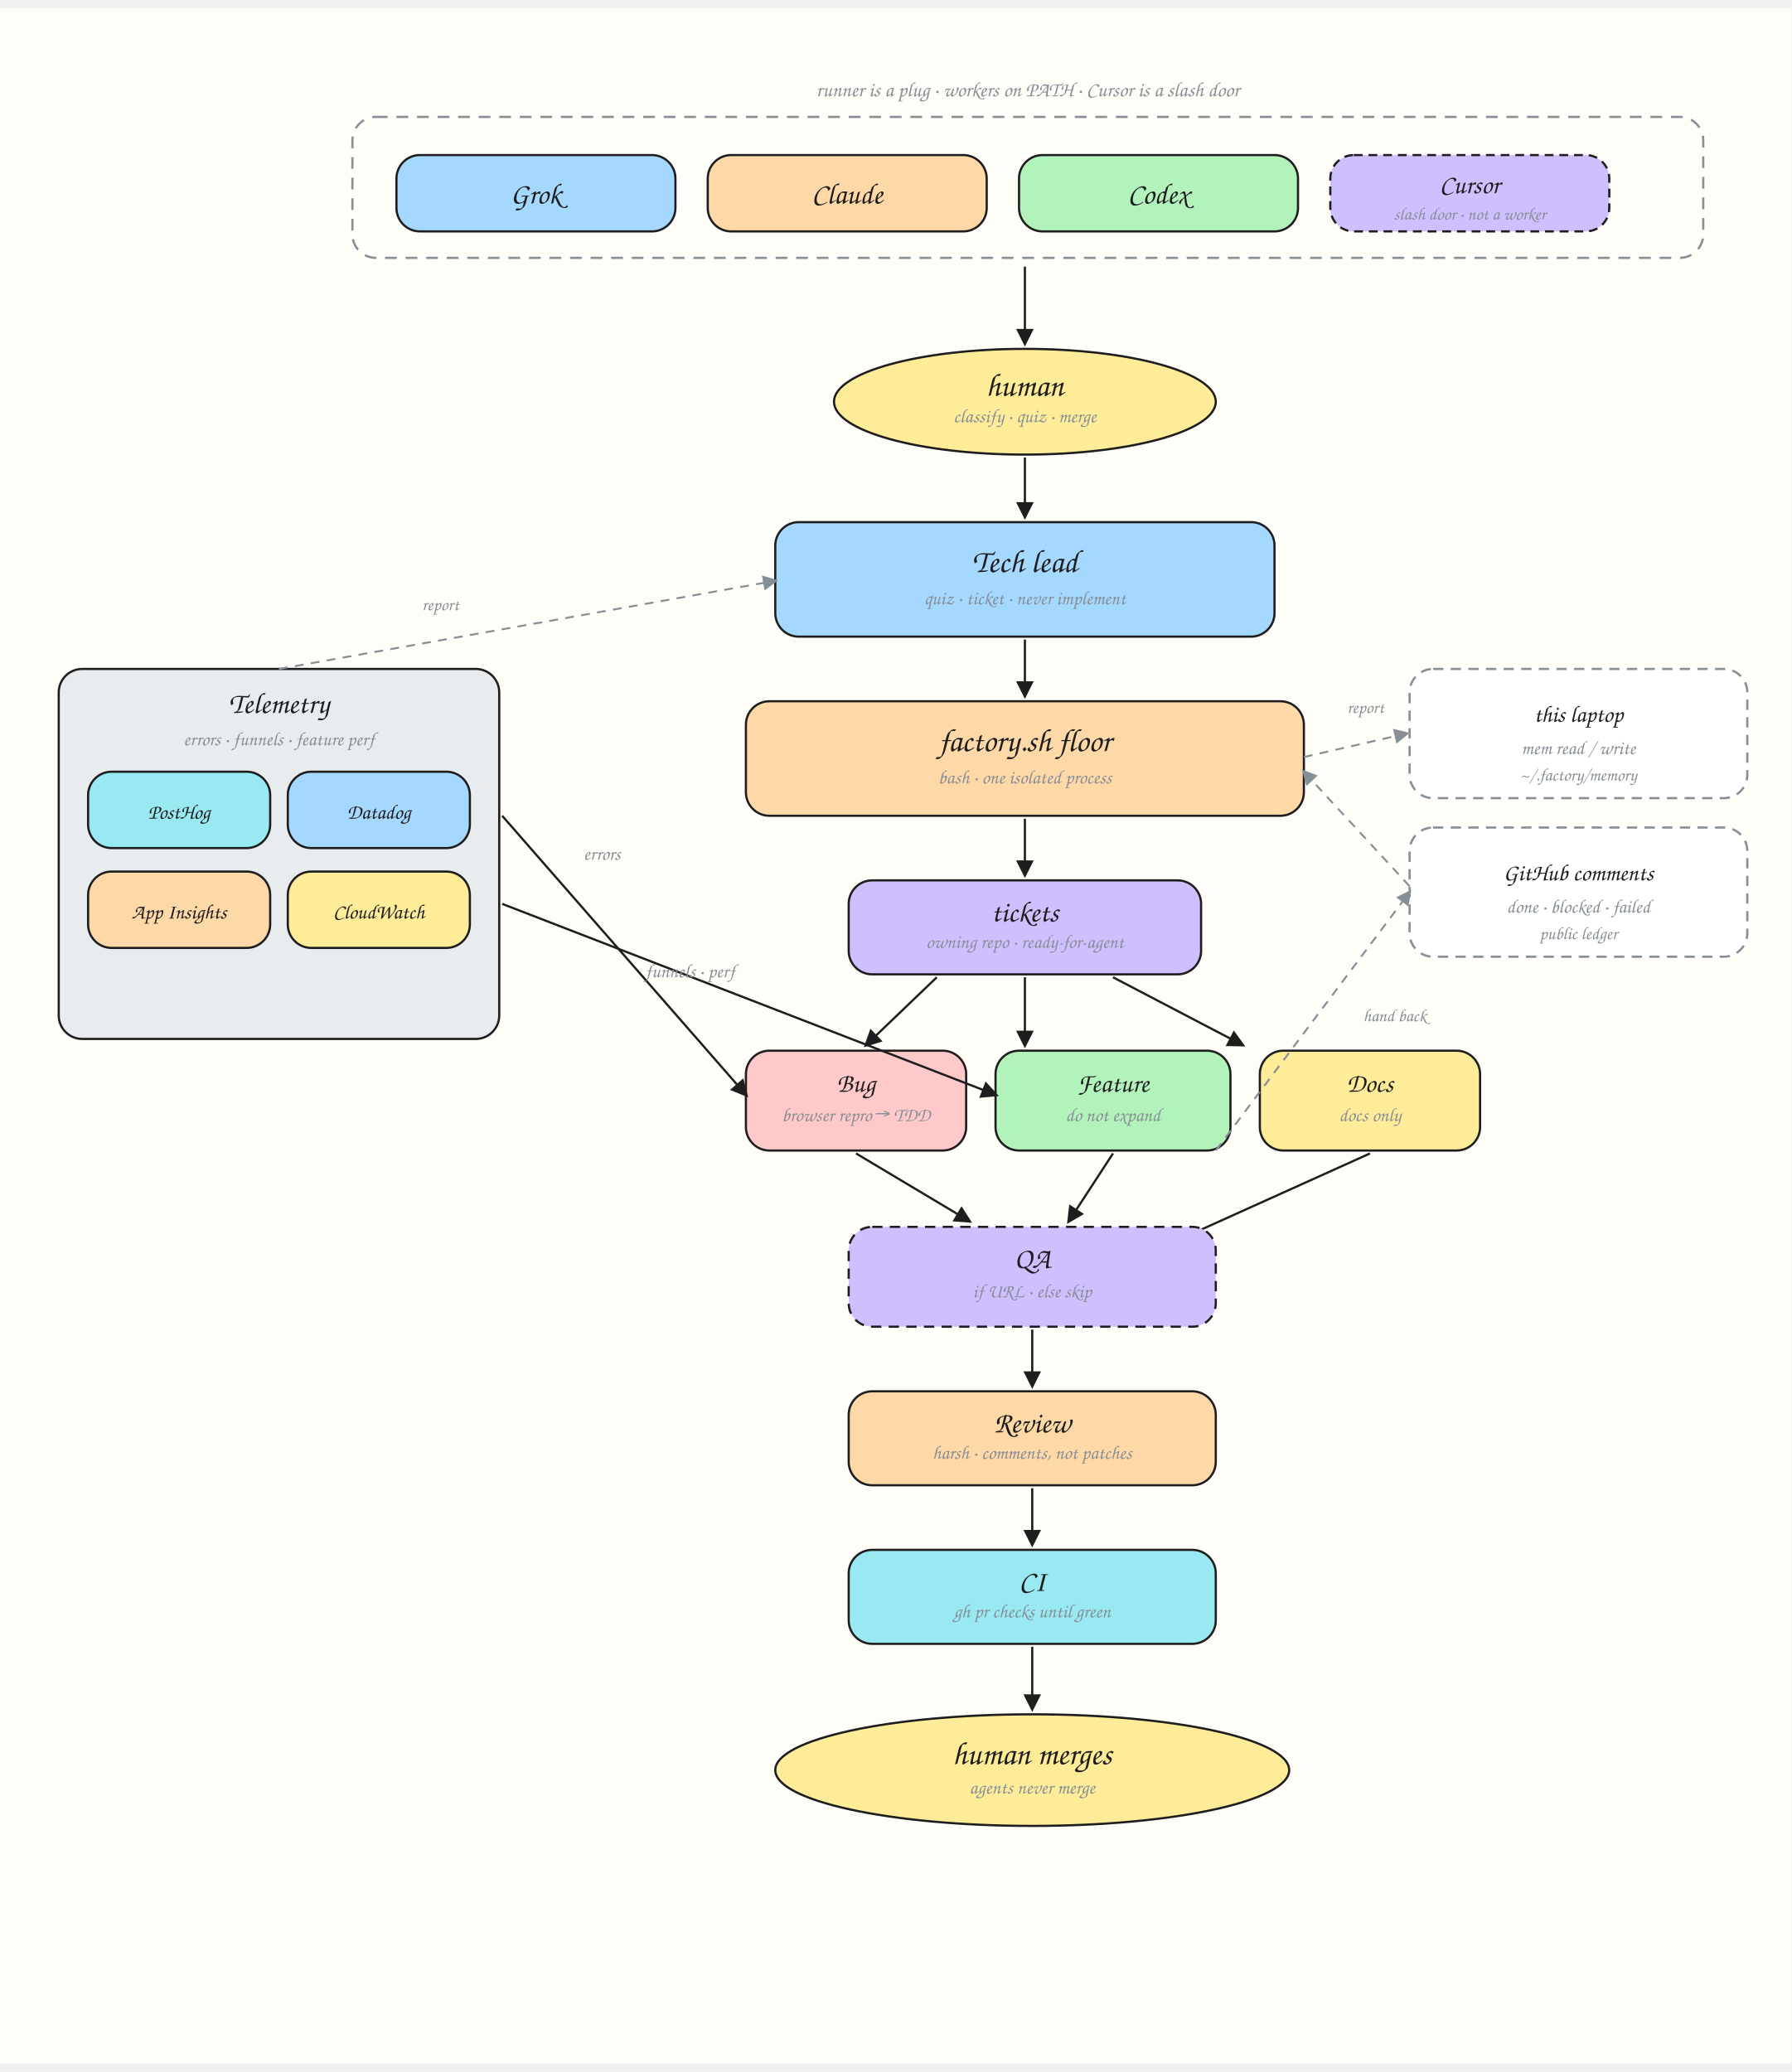
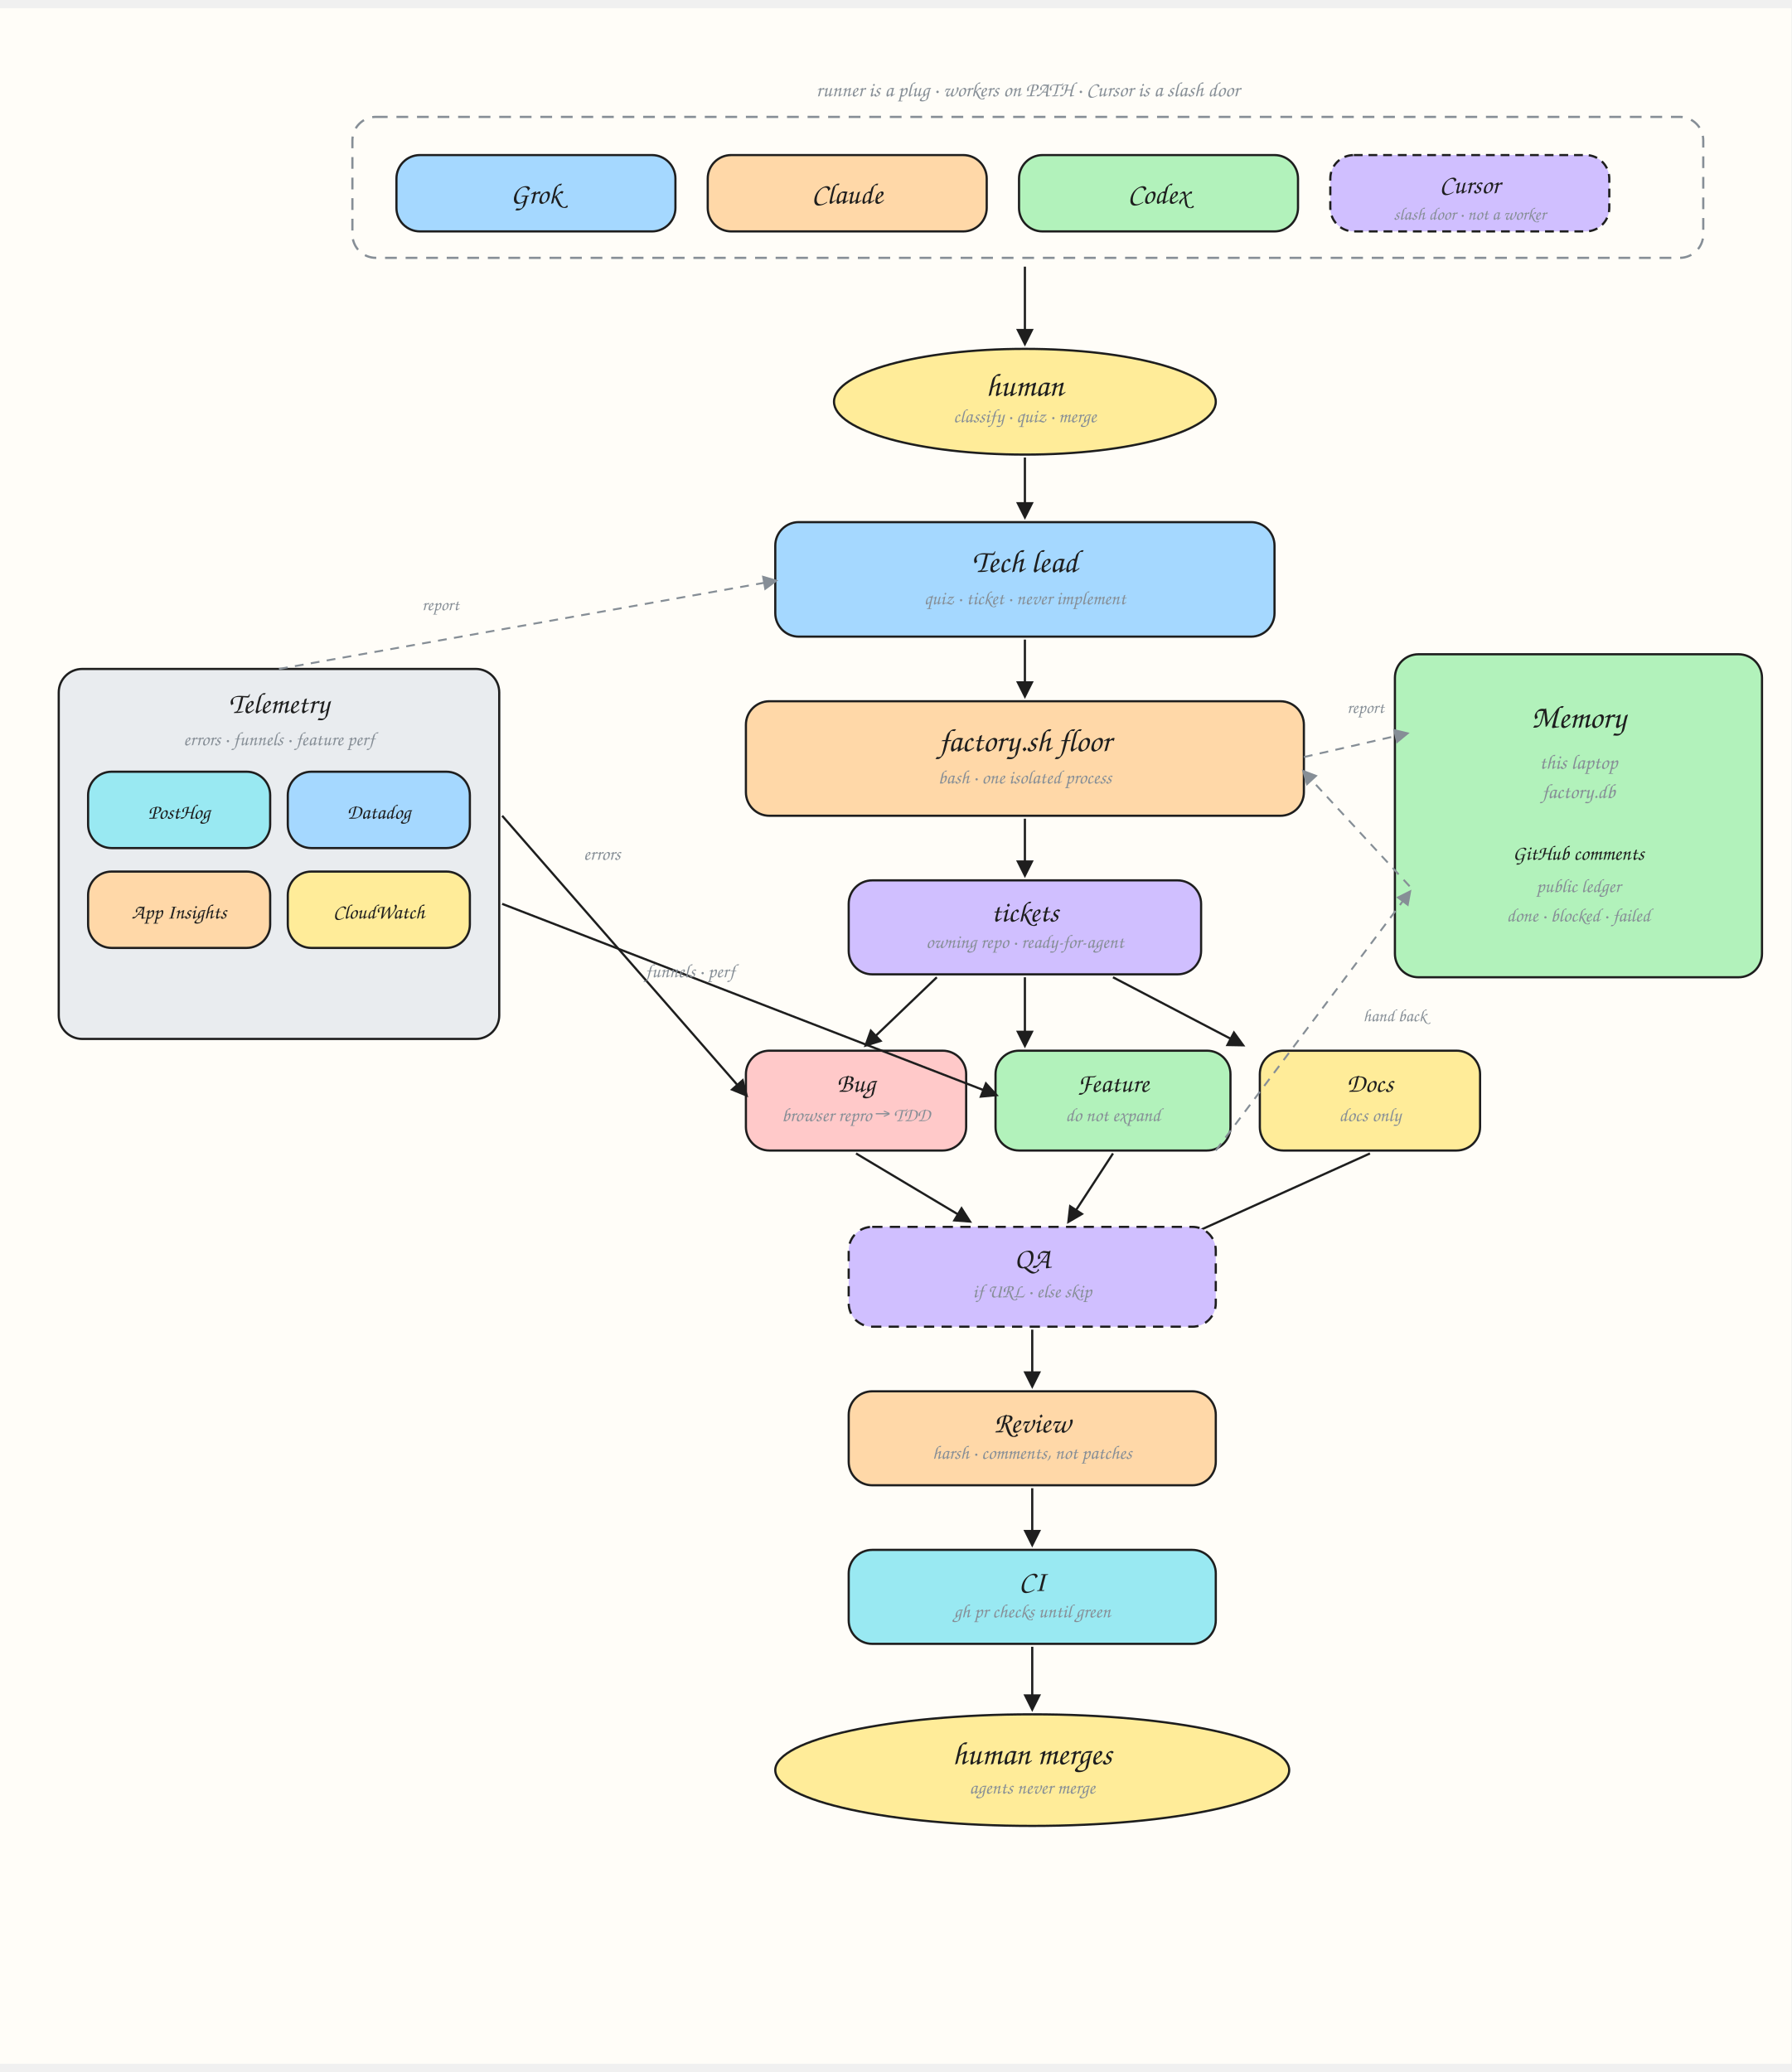
<svg xmlns="http://www.w3.org/2000/svg" width="1193" height="1380" viewBox="-160 -50 1220 1400" role="img">
  <rect x="-160" y="-50" width="1220" height="1400" fill="#fffdf8" />
  <defs>
    <marker id="m" viewBox="0 0 10 10" refX="8" refY="5" markerWidth="8" markerHeight="8" orient="auto-start-reverse">
      <path d="M0 0 L10 5 L0 10 z" fill="#1e1e1e" />
    </marker>
    <marker id="md" viewBox="0 0 10 10" refX="8" refY="5" markerWidth="8" markerHeight="8" orient="auto-start-reverse">
      <path d="M0 0 L10 5 L0 10 z" fill="#868e96" />
    </marker>
  </defs>
  <style>
  text{font-family:Virgil,Segoe Print,Comic Sans MS,cursive,ui-sans-serif,system-ui,sans-serif;fill:#1e1e1e}
  .muted{fill:#868e96}
</style>
  <rect x="80" y="24" width="920" height="96" rx="16" fill="none" stroke="#868e96" stroke-width="1.5" stroke-dasharray="8 6" />
  <text class="muted" x="540" y="10" text-anchor="middle" font-size="14">runner is a plug  ·  workers on PATH  ·  Cursor is a slash door</text>
  <rect x="110" y="50" width="190" height="52" rx="16" fill="#a5d8ff" stroke="#1e1e1e" stroke-width="1.5" />
  <text x="205" y="83" text-anchor="middle" font-size="20" font-weight="600">Grok</text>
  <rect x="322" y="50" width="190" height="52" rx="16" fill="#ffd8a8" stroke="#1e1e1e" stroke-width="1.5" />
  <text x="417" y="83" text-anchor="middle" font-size="20" font-weight="600">Claude</text>
  <rect x="534" y="50" width="190" height="52" rx="16" fill="#b2f2bb" stroke="#1e1e1e" stroke-width="1.5" />
  <text x="629" y="83" text-anchor="middle" font-size="20" font-weight="600">Codex</text>
  <rect x="746" y="50" width="190" height="52" rx="16" fill="#d0bfff" stroke="#1e1e1e" stroke-width="1.5" stroke-dasharray="6 4" />
  <text x="841" y="76" text-anchor="middle" font-size="18" font-weight="600">Cursor</text>
  <text class="muted" x="841" y="94" text-anchor="middle" font-size="12">slash door · not a worker</text>
  <path d="M538 126 L538 178" fill="none" stroke="#1e1e1e" stroke-width="1.5" marker-end="url(#m)" />
  <ellipse cx="538" cy="218" rx="130" ry="36" fill="#ffec99" stroke="#1e1e1e" stroke-width="1.5" />
  <text x="538" y="214" text-anchor="middle" font-size="22" font-weight="600">human</text>
  <text class="muted" x="538" y="232" text-anchor="middle" font-size="13">classify · quiz · merge</text>
  <path d="M538 256 L538 296" fill="none" stroke="#1e1e1e" stroke-width="1.5" marker-end="url(#m)" />
  <rect x="368" y="300" width="340" height="78" rx="16" fill="#a5d8ff" stroke="#1e1e1e" stroke-width="1.5" />
  <text x="538" y="334" text-anchor="middle" font-size="22" font-weight="600">Tech lead</text>
  <text class="muted" x="538" y="356" text-anchor="middle" font-size="13">quiz · ticket · never implement</text>
  <path d="M538 380 L538 418" fill="none" stroke="#1e1e1e" stroke-width="1.5" marker-end="url(#m)" />
  <rect x="348" y="422" width="380" height="78" rx="16" fill="#ffd8a8" stroke="#1e1e1e" stroke-width="1.5" />
  <text x="538" y="456" text-anchor="middle" font-size="22" font-weight="600">factory.sh floor</text>
  <text class="muted" x="538" y="478" text-anchor="middle" font-size="13">bash · one isolated process</text>
  <path d="M538 502 L538 540" fill="none" stroke="#1e1e1e" stroke-width="1.5" marker-end="url(#m)" />
  <rect x="418" y="544" width="240" height="64" rx="16" fill="#d0bfff" stroke="#1e1e1e" stroke-width="1.5" />
  <text x="538" y="572" text-anchor="middle" font-size="20" font-weight="600">tickets</text>
  <text class="muted" x="538" y="590" text-anchor="middle" font-size="13">owning repo · ready-for-agent</text>
  <path d="M478 610 L430 656" fill="none" stroke="#1e1e1e" stroke-width="1.5" marker-end="url(#m)" />
  <path d="M538 610 L538 656" fill="none" stroke="#1e1e1e" stroke-width="1.5" marker-end="url(#m)" />
  <path d="M598 610 L686 656" fill="none" stroke="#1e1e1e" stroke-width="1.5" marker-end="url(#m)" />
  <rect x="348" y="660" width="150" height="68" rx="16" fill="#ffc9c9" stroke="#1e1e1e" stroke-width="1.5" />
  <text x="423" y="688" text-anchor="middle" font-size="18" font-weight="600">Bug</text>
  <text class="muted" x="423" y="708" text-anchor="middle" font-size="13">browser repro → TDD</text>
  <rect x="518" y="660" width="160" height="68" rx="16" fill="#b2f2bb" stroke="#1e1e1e" stroke-width="1.5" />
  <text x="598" y="688" text-anchor="middle" font-size="18" font-weight="600">Feature</text>
  <text class="muted" x="598" y="708" text-anchor="middle" font-size="13">do not expand</text>
  <rect x="698" y="660" width="150" height="68" rx="16" fill="#ffec99" stroke="#1e1e1e" stroke-width="1.5" />
  <text x="773" y="688" text-anchor="middle" font-size="18" font-weight="600">Docs</text>
  <text class="muted" x="773" y="708" text-anchor="middle" font-size="13">docs only</text>
  <path d="M423 730 L500 776" fill="none" stroke="#1e1e1e" stroke-width="1.5" marker-end="url(#m)" />
  <path d="M598 730 L568 776" fill="none" stroke="#1e1e1e" stroke-width="1.5" marker-end="url(#m)" />
  <path d="M773 730 L640 790" fill="none" stroke="#1e1e1e" stroke-width="1.5" marker-end="url(#m)" />
  <rect x="418" y="780" width="250" height="68" rx="16" fill="#d0bfff" stroke="#1e1e1e" stroke-width="1.5" stroke-dasharray="7 5" />
  <text x="543" y="808" text-anchor="middle" font-size="20" font-weight="600">QA</text>
  <text class="muted" x="543" y="828" text-anchor="middle" font-size="13">if URL · else skip</text>
  <path d="M543 850 L543 888" fill="none" stroke="#1e1e1e" stroke-width="1.5" marker-end="url(#m)" />
  <rect x="418" y="892" width="250" height="64" rx="16" fill="#ffd8a8" stroke="#1e1e1e" stroke-width="1.5" />
  <text x="543" y="920" text-anchor="middle" font-size="20" font-weight="600">Review</text>
  <text class="muted" x="543" y="938" text-anchor="middle" font-size="13">harsh · comments, not patches</text>
  <path d="M543 958 L543 996" fill="none" stroke="#1e1e1e" stroke-width="1.5" marker-end="url(#m)" />
  <rect x="418" y="1000" width="250" height="64" rx="16" fill="#99e9f2" stroke="#1e1e1e" stroke-width="1.5" />
  <text x="543" y="1028" text-anchor="middle" font-size="20" font-weight="600">CI</text>
  <text class="muted" x="543" y="1046" text-anchor="middle" font-size="13">gh pr checks until green</text>
  <path d="M543 1066 L543 1108" fill="none" stroke="#1e1e1e" stroke-width="1.5" marker-end="url(#m)" />
  <ellipse cx="543" cy="1150" rx="175" ry="38" fill="#ffec99" stroke="#1e1e1e" stroke-width="1.5" />
  <text x="543" y="1146" text-anchor="middle" font-size="22" font-weight="600">human merges</text>
  <text class="muted" x="543" y="1166" text-anchor="middle" font-size="13">agents never merge</text>
  <rect x="-120" y="400" width="300" height="252" rx="16" fill="#e9ecef" stroke="#1e1e1e" stroke-width="1.5" />
  <text x="30" y="430" text-anchor="middle" font-size="20">Telemetry</text>
  <text class="muted" x="30" y="452" text-anchor="middle" font-size="13">errors · funnels · feature perf</text>
  <rect x="-100" y="470" width="124" height="52" rx="16" fill="#99e9f2" stroke="#1e1e1e" stroke-width="1.5" />
  <text x="-38" y="502" text-anchor="middle" font-size="14" font-weight="600">PostHog</text>
  <rect x="36" y="470" width="124" height="52" rx="16" fill="#a5d8ff" stroke="#1e1e1e" stroke-width="1.5" />
  <text x="98" y="502" text-anchor="middle" font-size="14" font-weight="600">Datadog</text>
  <rect x="-100" y="538" width="124" height="52" rx="16" fill="#ffd8a8" stroke="#1e1e1e" stroke-width="1.5" />
  <text x="-38" y="570" text-anchor="middle" font-size="14" font-weight="600">App Insights</text>
  <rect x="36" y="538" width="124" height="52" rx="16" fill="#ffec99" stroke="#1e1e1e" stroke-width="1.5" />
  <text x="98" y="570" text-anchor="middle" font-size="14" font-weight="600">CloudWatch</text>
  <path d="M182 500 L348 690" fill="none" stroke="#1e1e1e" stroke-width="1.5" marker-end="url(#m)" />
  <path d="M182 560 L518 690" fill="none" stroke="#1e1e1e" stroke-width="1.5" marker-end="url(#m)" />
  <text class="muted" x="250" y="530" text-anchor="middle" font-size="13">errors</text>
  <text class="muted" x="310" y="610" text-anchor="middle" font-size="13">funnels · perf</text>
  <path d="M30 400 L368 340" fill="none" stroke="#868e96" stroke-width="1.3" stroke-dasharray="6 5" marker-end="url(#md)" />
  <text class="muted" x="140" y="360" text-anchor="middle" font-size="12">report</text>
-   <rect x="800" y="400" width="230" height="88" rx="16" fill="#fff" stroke="#868e96" stroke-width="1.5" stroke-dasharray="7 5" />
-   <text x="915" y="436" text-anchor="middle" font-size="16" font-weight="600">this laptop</text>
-   <text class="muted" x="915" y="458" text-anchor="middle" font-size="13">mem read / write</text>
-   <text class="muted" x="915" y="476" text-anchor="middle" font-size="12">~/.factory/memory</text>
-   <rect x="800" y="508" width="230" height="88" rx="16" fill="#fff" stroke="#868e96" stroke-width="1.5" stroke-dasharray="7 5" />
-   <text x="915" y="544" text-anchor="middle" font-size="16" font-weight="600">GitHub comments</text>
-   <text class="muted" x="915" y="566" text-anchor="middle" font-size="13">done · blocked · failed</text>
-   <text class="muted" x="915" y="584" text-anchor="middle" font-size="12">public ledger</text>
+   <rect x="790" y="390" width="250" height="220" rx="16" fill="#b2f2bb" stroke="#1e1e1e" stroke-width="1.5" />
+   <text x="915" y="440" text-anchor="middle" font-size="22" font-weight="600">Memory</text>
+   <text class="muted" x="915" y="468" text-anchor="middle" font-size="14">this laptop</text>
+   <text class="muted" x="915" y="488" text-anchor="middle" font-size="14">factory.db</text>
+   <text x="915" y="530" text-anchor="middle" font-size="14" font-weight="600">GitHub comments</text>
+   <text class="muted" x="915" y="552" text-anchor="middle" font-size="13">public ledger</text>
+   <text class="muted" x="915" y="572" text-anchor="middle" font-size="13">done · blocked · failed</text>
  <path d="M728 460 L798 444" fill="none" stroke="#868e96" stroke-width="1.3" stroke-dasharray="6 5" marker-end="url(#md)" />
  <text class="muted" x="770" y="430" text-anchor="middle" font-size="12">report</text>
  <path d="M668 728 L800 552" fill="none" stroke="#868e96" stroke-width="1.3" stroke-dasharray="6 5" marker-end="url(#md)" />
  <path d="M800 548 L728 470" fill="none" stroke="#868e96" stroke-width="1.3" stroke-dasharray="6 5" marker-end="url(#md)" />
  <text class="muted" x="790" y="640" text-anchor="middle" font-size="12">hand back</text>
</svg>
